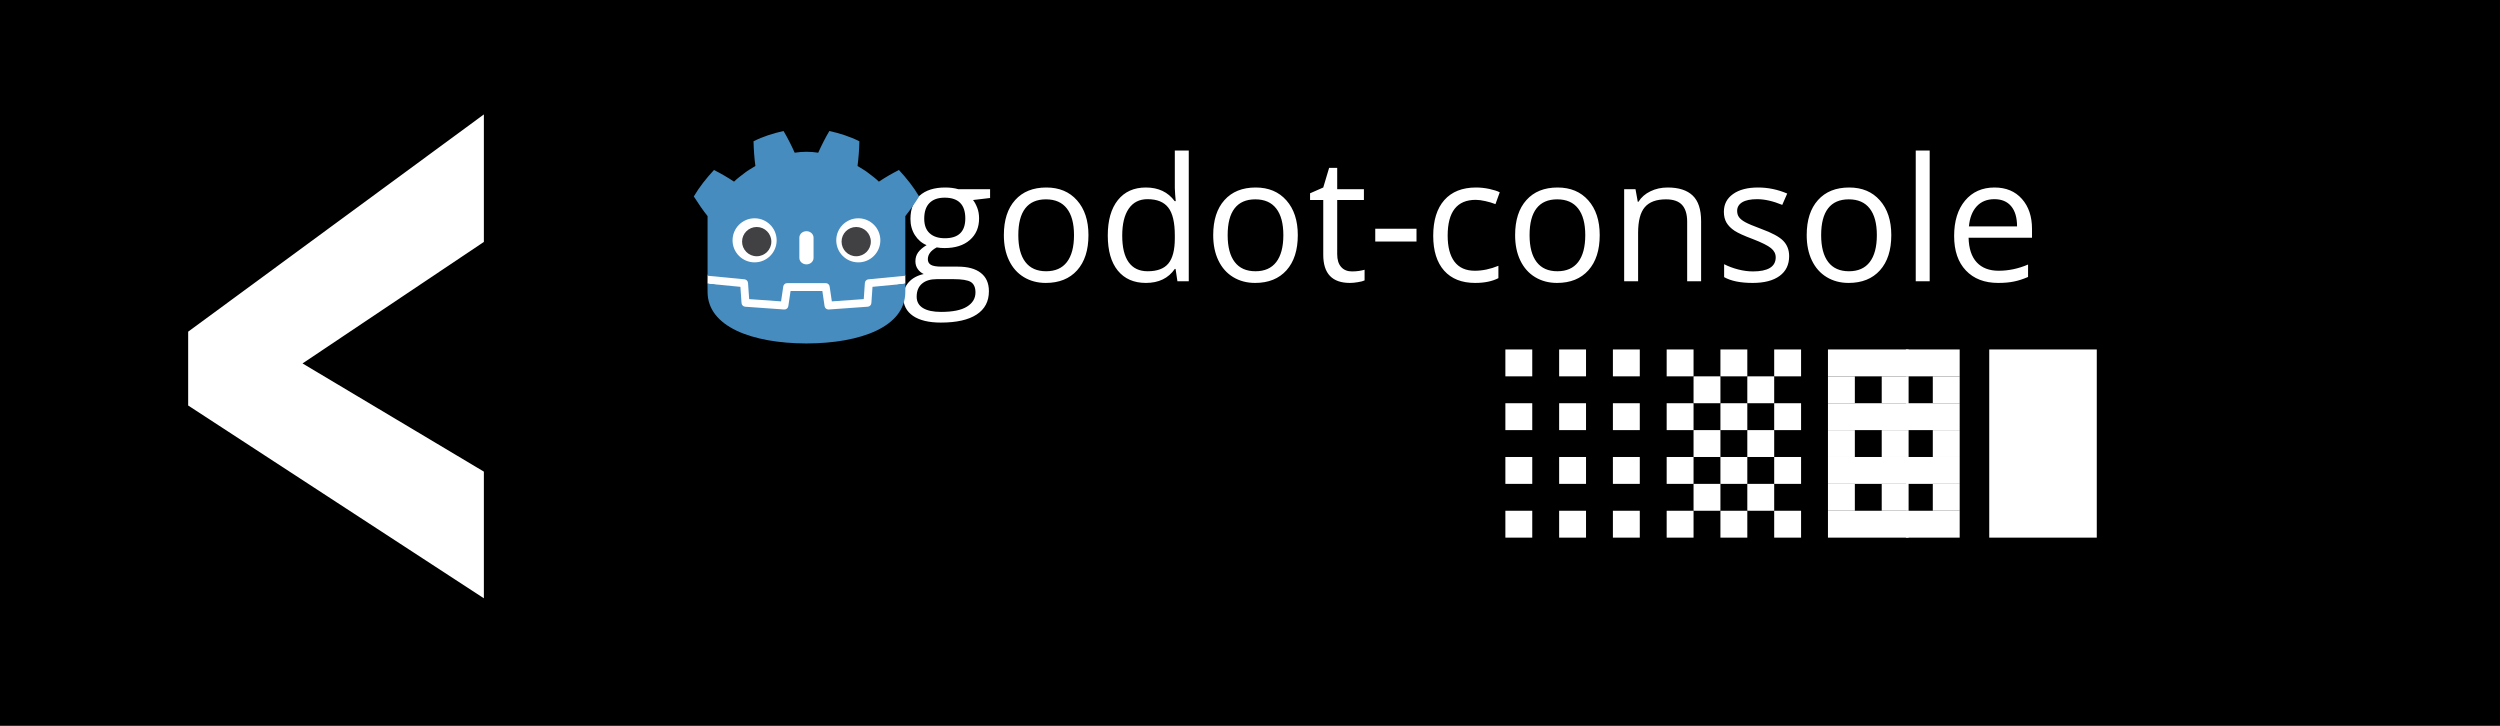
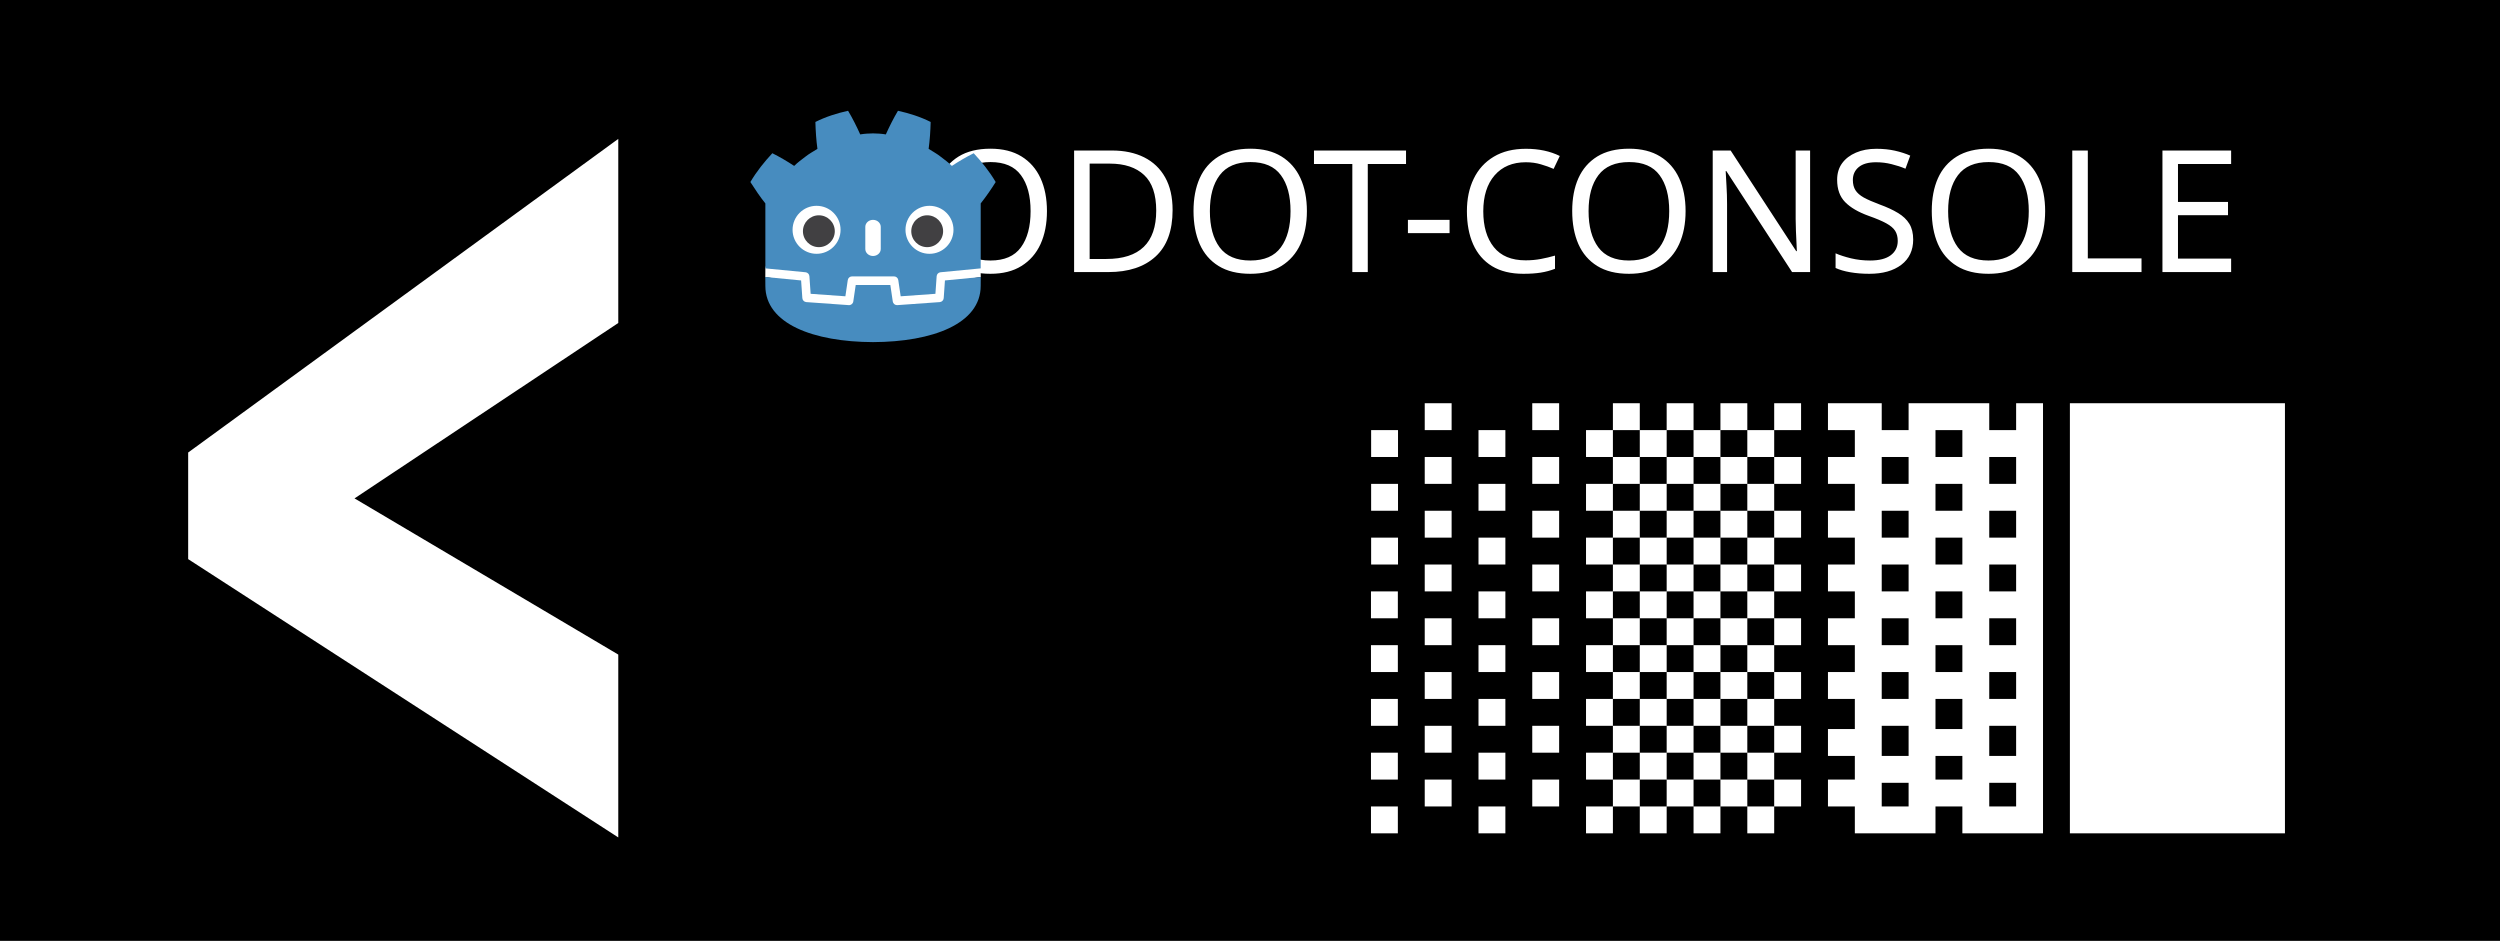
- <svg xmlns="http://www.w3.org/2000/svg" width="465" height="135" version="1.1" id="svg6">
+ <svg xmlns="http://www.w3.org/2000/svg" width="465" height="175" version="1.1" id="svg6">
  <defs id="defs6" />
-   <rect width="124" height="124" x="2" y="2" fill="#363d52" stroke="#212532" stroke-width="4" rx="14" id="rect1" style="display:none;fill:#000000;stroke:#ffffff" />
-   <g id="layer2" />
-   <rect style="fill:#000000;stroke-width:1.957" id="rect289" width="465" height="135" x="0" y="0" />
-   <g aria-label="&gt;" transform="matrix(-0.7202666,0,0,1.057303,8.346012,7.78206)" id="text6" style="font-size:154.685px;line-height:193.357px;font-family:System-ui;-inkscape-font-specification:System-ui;letter-spacing:0px;display:inline;stroke:#ffffff;stroke-width:0;paint-order:fill markers stroke">
-     <path d="M -113.366,75.609 -66.538,56.576 -113.366,35.201 V 12.768 l 76.361,38.218 v 12.991 l -76.361,33.913 z" style="font-weight:800;font-family:'Open Sans';-inkscape-font-specification:'Open Sans Ultra-Bold';text-align:center;text-anchor:middle;fill:#ffffff" id="path343" />
+   <rect width="124" height="124" x="2" y="22" fill="#363d52" stroke="#212532" stroke-width="4" rx="14" id="rect1" style="display:none;fill:#000000;stroke:#ffffff" />
+   <g id="layer2" transform="translate(0,20)" style="display:inline" />
+   <rect style="display:inline;fill:#000000;stroke-width:1.957" id="rect289" width="465" height="175" x="0" y="-1.1290323e-06" />
+   <g aria-label="&gt;" transform="matrix(-1.047661,0,0,1.526434,-3.769439,6.341065)" id="text6" style="font-size:154.685px;line-height:193.357px;font-family:System-ui;-inkscape-font-specification:System-ui;letter-spacing:0px;display:inline;stroke:#ffffff;stroke-width:0;paint-order:fill markers stroke">
+     <path d="M -113.366,75.609 -66.538,56.576 -113.366,35.201 V 12.768 l 76.361,38.218 v 12.991 l -76.361,33.913 z" style="font-weight:800;font-family:'Open Sans';-inkscape-font-specification:'Open Sans Ultra-Bold';text-align:center;text-anchor:middle;fill:#ffffff;stroke-width:0" id="path343" />
  </g>
-   <g id="layer1" style="display:inline" transform="translate(250,50)">
-     <g id="g1322" transform="translate(15,-10)" style="display:inline">
-       <rect style="fill:#ffffff" id="rect1066" width="5" height="5" x="15" y="25" />
-       <rect style="fill:#ffffff" id="rect1120" width="5" height="5" x="25" y="25" />
-       <rect style="fill:#ffffff" id="rect1124" width="5" height="5" x="15" y="35" />
-       <rect style="fill:#ffffff" id="rect1126" width="5" height="5" x="25" y="35" />
-       <rect style="fill:#ffffff" id="rect1130" width="5" height="5" x="15" y="45" />
-       <rect style="fill:#ffffff" id="rect1132" width="5" height="5" x="25" y="45" />
-       <rect style="fill:#ffffff" id="rect1148" width="5" height="5" x="15" y="55" />
-       <rect style="fill:#ffffff" id="rect1150" width="5" height="5" x="25" y="55" />
-       <rect style="fill:#ffffff" id="rect1460" width="5" height="5" x="35" y="25" />
-       <rect style="fill:#ffffff" id="rect1462" width="5" height="5" x="35" y="35" />
-       <rect style="fill:#ffffff" id="rect1464" width="5" height="5" x="35" y="45" />
-       <rect style="fill:#ffffff" id="rect1466" width="5" height="5" x="35" y="55" />
+   <g id="layer1" style="display:inline" transform="translate(250,70)">
+     <g id="g277" transform="translate(-10)">
+       <path id="rect1426" style="fill:#ffffff;stroke-width:5.292" d="m 145,5 h 40 v 80 h -40 z" />
    </g>
-     <g id="g1390" transform="translate(45,-10)" style="display:inline">
-       <rect style="fill:#ffffff" id="rect1358" width="5" height="5" x="15" y="25" />
-       <rect style="fill:#ffffff" id="rect1360" width="5" height="5" x="25" y="25" />
-       <rect style="fill:#ffffff" id="rect1362" width="5" height="5" x="20" y="30" />
-       <rect style="fill:#ffffff" id="rect1364" width="5" height="5" x="15" y="35" />
-       <rect style="fill:#ffffff" id="rect1366" width="5" height="5" x="25" y="35" />
-       <rect style="fill:#ffffff" id="rect1368" width="5" height="5" x="20" y="40" />
-       <rect style="fill:#ffffff" id="rect1370" width="5" height="5" x="15" y="45" />
-       <rect style="fill:#ffffff" id="rect1372" width="5" height="5" x="25" y="45" />
-       <rect style="fill:#ffffff" id="rect1374" width="5" height="5" x="20" y="50" />
-       <rect style="fill:#ffffff" id="rect1376" width="5" height="5" x="30" y="50" />
-       <rect style="fill:#ffffff" id="rect1378" width="5" height="5" x="30" y="40" />
-       <rect style="fill:#ffffff;stroke-width:0.913" id="rect1380" width="5" height="5" x="30" y="30" />
-       <rect style="fill:#ffffff" id="rect1382" width="5" height="5" x="15" y="55" />
-       <rect style="fill:#ffffff" id="rect1384" width="5" height="5" x="25" y="55" />
-       <rect style="fill:#ffffff" id="rect1468" width="5" height="5" x="35" y="25" />
-       <rect style="fill:#ffffff" id="rect1470" width="5" height="5" x="35" y="35" />
-       <rect style="fill:#ffffff" id="rect1472" width="5" height="5" x="35" y="45" />
-       <rect style="fill:#ffffff" id="rect1474" width="5" height="5" x="35" y="55" />
+     <g id="g276" transform="translate(-5)">
+       <path id="rect231" style="fill:#ffffff;stroke-width:1" d="m 95,5 v 5 h 5 v 5 h -5 v 5 h 5 v 5 h -5 v 5 h 5 v 5 h -5 v 5 h 5 v 5 h -5 v 5 h 5 v 5 h -5 v 5 h 5 v 5.602 h -5 v 5 h 5 V 75 h -5 v 5 h 5 v 5 h 5 5 5 v -5 h 5 v 5 h 5 5 5 V 5 h -5 v 5 h -5 V 5 h -5 -5 -5 v 5 h -5 V 5 h -5 z m 20,5 h 5 v 5 h -5 z m -10,5 h 5 v 5 h -5 z m 20,0 h 5 v 5 h -5 z m -10,5 h 5 v 5 h -5 z m -10,5 h 5 v 5 h -5 z m 20,0 h 5 v 5 h -5 z m -10,5 h 5 v 5 h -5 z m -10,5 h 5 v 5 h -5 z m 20,0 h 5 v 5 h -5 z m -10,5 h 5 v 5 h -5 z m -10,5 h 5 v 5 h -5 z m 20,0 h 5 v 5 h -5 z m -10,5 h 5 v 5 h -5 z m -10,5 h 5 v 5 h -5 z m 20,0 h 5 v 5 h -5 z m -10,5 h 5 v 5.602 h -5 z m -10,5 h 5 v 5.602 h -5 z m 20,0 h 5 v 5.602 h -5 z m -10,5.602 h 5 V 75 h -5 z m -10,5 h 5 V 80 h -5 z m 20,0 h 5 V 80 h -5 z" />
    </g>
-     <g id="g1424" transform="translate(79.5,-10)" style="display:inline">
-       <rect style="fill:#ffffff;stroke-width:1.732" id="rect1392" width="15" height="5" x="10.5" y="25" />
-       <rect style="fill:#ffffff;stroke-width:1.414" id="rect1394" width="10" height="5" x="25" y="25" />
-       <rect style="fill:#ffffff" id="rect1396" width="5" height="5" x="20.5" y="30" />
-       <rect style="fill:#ffffff;stroke-width:1.732" id="rect1398" width="15" height="5" x="10.5" y="35" />
-       <rect style="fill:#ffffff;stroke-width:1.414" id="rect1400" width="10" height="5" x="25" y="35" />
-       <rect style="fill:#ffffff" id="rect1402" width="5" height="5" x="20.5" y="40" />
-       <rect style="fill:#ffffff;stroke-width:1.732" id="rect1404" width="15" height="5" x="10.5" y="45" />
-       <rect style="fill:#ffffff;stroke-width:1.414" id="rect1406" width="10" height="5" x="25" y="45" />
-       <rect style="fill:#ffffff" id="rect1408" width="5" height="5" x="20.5" y="50" />
-       <rect style="fill:#ffffff" id="rect1410" width="5" height="5" x="30" y="50" />
-       <rect style="fill:#ffffff" id="rect1412" width="5" height="5" x="30" y="40" />
-       <rect style="fill:#ffffff;stroke-width:0.913" id="rect1414" width="5" height="5" x="30" y="30" />
-       <rect style="fill:#ffffff;stroke-width:1.732" id="rect1416" width="15" height="5" x="10.5" y="55" />
-       <rect style="fill:#ffffff;stroke-width:1.414" id="rect1418" width="10" height="5" x="25" y="55" />
-       <rect style="fill:#ffffff" id="rect1476" width="5" height="5" x="10.5" y="30" />
-       <rect style="fill:#ffffff" id="rect1478" width="5" height="5" x="10.5" y="40" />
-       <rect style="fill:#ffffff" id="rect1480" width="5" height="5" x="10.5" y="50" />
+     <g id="g275">
+       <path id="rect1358" style="fill:#ffffff" d="m 50,5 v 5 h 5 V 5 Z m 5,5 v 5 h 5 v -5 z m 5,0 h 5 V 5 h -5 z m 5,0 v 5 h 5 v -5 z m 5,0 h 5 V 5 h -5 z m 5,0 v 5 h 5 v -5 z m 5,0 h 5 V 5 h -5 z m 0,5 v 5 h 5 v -5 z m 0,5 h -5 v 5 h 5 z m 0,5 v 5 h 5 v -5 z m 0,5 h -5 v 5 h 5 z m 0,5 v 5 h 5 v -5 z m 0,5 h -5 v 5 h 5 z m 0,5 v 5 h 5 v -5 z m 0,5 h -5 v 5 h 5 z m 0,5 v 5 h 5 v -5 z m 0,5 h -5 v 5 h 5 z m 0,5 v 5 h 5 v -5 z m 0,5 h -5 v 5 h 5 z m 0,5 v 5 h 5 v -5 z m 0,5 h -5 v 5 h 5 z m -5,0 v -5 h -5 v 5 z m -5,0 h -5 v 5 h 5 z m -5,0 v -5 h -5 v 5 z m -5,0 h -5 v 5 h 5 z m -5,0 v -5 h -5 v 5 z m -5,0 h -5 v 5 h 5 z m 0,-5 v -5 h -5 v 5 z m 0,-5 h 5 v -5 h -5 z m 0,-5 v -5 h -5 v 5 z m 0,-5 h 5 v -5 h -5 z m 0,-5 v -5 h -5 v 5 z m 0,-5 h 5 v -5 h -5 z m 0,-5 v -5 h -5 v 5 z m 0,-5 h 5 v -5 h -5 z m 0,-5 v -5 h -5 v 5 z m 0,-5 h 5 v -5 h -5 z m 0,-5 v -5 h -5 v 5 z m 0,-5 h 5 v -5 h -5 z m 0,-5 v -5 h -5 v 5 z m 5,5 v 5 h 5 v -5 z m 5,0 h 5 v -5 h -5 z m 5,0 v 5 h 5 v -5 z m 5,0 h 5 v -5 h -5 z m 0,5 v 5 h 5 v -5 z m 0,5 h -5 v 5 h 5 z m 0,5 v 5 h 5 v -5 z m 0,5 h -5 v 5 h 5 z m 0,5 v 5 h 5 v -5 z m 0,5 h -5 v 5 h 5 z m 0,5 v 5 h 5 v -5 z m 0,5 h -5 v 5 h 5 z m 0,5 v 5 h 5 v -5 z m 0,5 h -5 v 5 h 5 z m -5,0 v -5 h -5 v 5 z m -5,0 h -5 v 5 h 5 z m 0,-5 v -5 h -5 v 5 z m 0,-5 h 5 v -5 h -5 z m 0,-5 v -5 h -5 v 5 z m 0,-5 h 5 v -5 h -5 z m 0,-5 v -5 h -5 v 5 z m 0,-5 h 5 v -5 h -5 z m 0,-5 v -5 h -5 v 5 z m 0,-5 h 5 v -5 h -5 z" />
    </g>
-     <g id="g1458" transform="matrix(1,0,0,0.875,105,-6.875)" style="display:inline">
-       <rect style="fill:#ffffff;stroke-width:5.657" id="rect1426" width="20" height="40" x="15" y="25" />
+     <g id="g274" transform="translate(5)">
+       <path id="rect1066" style="fill:#ffffff;stroke-width:1" d="m 10,5 v 5 h 5 V 5 Z m 20,0 v 5 h 5 V 5 Z M 0.031,10 v 5 h 5 V 10 Z M 20,10 v 5 h 5 v -5 z m -10,5 v 5 h 5 v -5 z m 20,0 v 5 h 5 V 15 Z M 0.031,20 v 5 h 5 V 20 Z M 20,20 v 5 h 5 v -5 z m -10,5 v 5 h 5 v -5 z m 20,0 v 5 h 5 V 25 Z M 0.031,30 v 5 h 5 V 30 Z M 20,30 v 5 h 5 v -5 z m -10,5 v 5 h 5 v -5 z m 20,0 v 5 h 5 V 35 Z M 0,40 v 5 h 5 v -5 z m 20,0 v 5 h 5 v -5 z m -10,5 v 5 h 5 v -5 z m 20,0 v 5 h 5 V 45 Z M 0,50 v 5 h 5 v -5 z m 20,0 v 5 h 5 v -5 z m -10,5 v 5 h 5 v -5 z m 20,0 v 5 h 5 V 55 Z M 0,60 v 5 h 5 v -5 z m 20,0 v 5 h 5 v -5 z m -10,5 v 5 h 5 v -5 z m 20,0 v 5 h 5 V 65 Z M 0,70 v 5 h 5 v -5 z m 20,0 v 5 h 5 v -5 z m -10,5 v 5 h 5 v -5 z m 20,0 v 5 h 5 V 75 Z M 0,80 v 5 h 5 v -5 z m 20,0 v 5 h 5 v -5 z" />
    </g>
  </g>
-   <text xml:space="preserve" style="font-size:32px;text-align:center;text-anchor:middle;fill:#000000" x="285.508" y="52.312" id="text477">
-     <tspan id="tspan475" x="285.508" y="52.312" style="font-style:normal;font-variant:normal;font-weight:normal;font-stretch:normal;font-family:opensans;-inkscape-font-specification:opensans;fill:#ffffff">godot-console</tspan>
-   </text>
-   <g id="g937" transform="matrix(0.4482904,0,0,0.4482904,84.94517,17.19704)">
-     <g stroke-width="9.927" transform="matrix(0.1007308,0,0,0.1007308,93.54411,-1.673816)" id="g715">
-       <path d="m 0,0 c 0,0 -0.325,1.994 -0.515,1.976 l -36.182,-3.491 c -2.879,-0.278 -5.115,-2.574 -5.317,-5.459 l -0.994,-14.247 -27.992,-1.997 -1.904,12.912 c -0.424,2.872 -2.932,5.037 -5.835,5.037 h -38.188 c -2.902,0 -5.41,-2.165 -5.834,-5.037 l -1.905,-12.912 -27.992,1.997 -0.994,14.247 c -0.202,2.886 -2.438,5.182 -5.317,5.46 l -36.2,3.49 c -0.187,0.018 -0.324,-1.978 -0.511,-1.978 l -0.049,-7.83 30.658,-4.944 1.004,-14.374 c 0.203,-2.91 2.551,-5.263 5.463,-5.472 l 38.551,-2.75 c 0.146,-0.01 0.29,-0.016 0.434,-0.016 2.897,0 5.401,2.166 5.825,5.038 l 1.959,13.286 h 28.005 l 1.959,-13.286 c 0.423,-2.871 2.93,-5.037 5.831,-5.037 0.142,0 0.284,0.005 0.423,0.015 l 38.556,2.75 c 2.911,0.209 5.26,2.562 5.463,5.472 l 1.003,14.374 30.645,4.966 z" fill="#ffffff" transform="matrix(4.162611,0,0,-4.162611,919.2406,771.6719)" id="path699" />
-       <path d="m 0,0 v -47.514 -6.035 -5.492 c 0.108,-0.001 0.216,-0.005 0.323,-0.015 l 36.196,-3.49 c 1.896,-0.183 3.382,-1.709 3.514,-3.609 l 1.116,-15.978 31.574,-2.253 2.175,14.747 c 0.282,1.912 1.922,3.329 3.856,3.329 h 38.188 c 1.933,0 3.573,-1.417 3.855,-3.329 l 2.175,-14.747 31.575,2.253 1.115,15.978 c 0.133,1.9 1.618,3.425 3.514,3.609 l 36.182,3.49 c 0.107,0.01 0.214,0.014 0.322,0.015 v 4.711 l 0.015,0.005 V 0 c 5.097,6.416 9.923,13.494 13.621,19.449 -5.651,9.62 -12.575,18.217 -19.976,26.182 -6.864,-3.455 -13.531,-7.369 -19.828,-11.534 -3.151,3.132 -6.7,5.694 -10.186,8.372 -3.425,2.751 -7.285,4.768 -10.946,7.118 1.09,8.117 1.629,16.108 1.846,24.448 -9.446,4.754 -19.519,7.906 -29.708,10.17 -4.068,-6.837 -7.788,-14.241 -11.028,-21.479 -3.842,0.642 -7.702,0.88 -11.567,0.926 v 0.006 c -0.027,0 -0.052,-0.006 -0.075,-0.006 -0.024,0 -0.049,0.006 -0.073,0.006 V 63.652 C 93.903,63.606 90.046,63.368 86.203,62.726 82.965,69.964 79.247,77.368 75.173,84.205 64.989,81.941 54.915,78.789 45.47,74.035 45.686,65.695 46.225,57.704 47.318,49.587 43.65,47.237 39.795,45.22 36.369,42.469 32.888,39.791 29.333,37.229 26.181,34.097 19.884,38.262 13.219,42.176 6.353,45.631 -1.048,37.666 -7.968,29.069 -13.621,19.449 -9.178,12.475 -4.413,5.466 0,0 Z" fill="#478cbf" transform="matrix(4.162611,0,0,-4.162611,104.6989,525.907)" id="path701" />
-       <path d="m 0,0 -1.121,-16.063 c -0.135,-1.936 -1.675,-3.477 -3.611,-3.616 l -38.555,-2.751 c -0.094,-0.007 -0.188,-0.01 -0.281,-0.01 -1.916,0 -3.569,1.406 -3.852,3.33 l -2.211,14.994 H -81.09 l -2.211,-14.994 c -0.297,-2.018 -2.101,-3.469 -4.133,-3.32 l -38.555,2.751 c -1.936,0.139 -3.476,1.68 -3.611,3.616 L -130.721,0 -163.268,3.138 c 0.015,-3.498 0.06,-7.33 0.06,-8.093 0,-34.374 43.605,-50.896 97.781,-51.086 h 0.066 0.067 c 54.176,0.19 97.766,16.712 97.766,51.086 0,0.777 0.047,4.593 0.063,8.093 z" fill="#478cbf" transform="matrix(4.162611,0,0,-4.162611,784.0714,817.2428)" id="path703" />
-       <path d="m 0,0 c 0,-12.052 -9.765,-21.815 -21.813,-21.815 -12.042,0 -21.81,9.763 -21.81,21.815 0,12.044 9.768,21.802 21.81,21.802 C -9.765,21.802 0,12.044 0,0" fill="#ffffff" transform="matrix(4.162611,0,0,-4.162611,389.2148,625.671)" id="path705" />
-       <path d="m 0,0 c 0,-7.994 -6.479,-14.473 -14.479,-14.473 -7.996,0 -14.479,6.479 -14.479,14.473 0,7.994 6.483,14.479 14.479,14.479 C -6.479,14.479 0,7.994 0,0" fill="#414042" transform="matrix(4.162611,0,0,-4.162611,367.3669,631.0568)" id="path707" />
-       <path d="m 0,0 c -3.878,0 -7.021,2.858 -7.021,6.381 v 20.081 c 0,3.52 3.143,6.381 7.021,6.381 3.878,0 7.028,-2.861 7.028,-6.381 V 6.381 C 7.028,2.858 3.878,0 0,0" fill="#ffffff" transform="matrix(4.162611,0,0,-4.162611,511.9934,724.7395)" id="path709" />
-       <path d="m 0,0 c 0,-12.052 9.765,-21.815 21.815,-21.815 12.041,0 21.808,9.763 21.808,21.815 0,12.044 -9.767,21.802 -21.808,21.802 C 9.765,21.802 0,12.044 0,0" fill="#ffffff" transform="matrix(4.162611,0,0,-4.162611,634.7871,625.671)" id="path711" />
-       <path d="m 0,0 c 0,-7.994 6.477,-14.473 14.471,-14.473 8.002,0 14.479,6.479 14.479,14.473 0,7.994 -6.477,14.479 -14.479,14.479 C 6.477,14.479 0,7.994 0,0" fill="#414042" transform="matrix(4.162611,0,0,-4.162611,656.6406,631.0568)" id="path713" />
+   <g id="g3" transform="matrix(1.088854,0,0,1.088854,10.39782,-23.30909)" style="display:inline;stroke-width:0.918">
+     <g id="g278" transform="translate(-10.41738,-4.037397)">
+       <text xml:space="preserve" style="font-size:29.232px;text-align:center;text-anchor:middle;fill:#000000;stroke-width:0.918" x="284.651" y="72.304" id="text477" transform="scale(1.005352,0.9946767)">
+         <tspan id="tspan475" x="284.651" y="72.304" style="font-style:normal;font-variant:normal;font-weight:normal;font-stretch:normal;font-size:29.232px;font-family:'Perfect DOS VGA 437 Win';-inkscape-font-specification:'Perfect DOS VGA 437 Win';fill:#ffffff;stroke-width:0.918">GODOT-CONSOLE</tspan>
+       </text>
+       <g id="g937" transform="matrix(0.4482904,0,0,0.4482904,84.94517,37.19704)" style="stroke-width:0.918">
+         <g stroke-width="9.117" transform="matrix(0.1007308,0,0,0.1007308,93.54411,-1.673816)" id="g715">
+           <path d="m 0,0 c 0,0 -0.325,1.994 -0.515,1.976 l -36.182,-3.491 c -2.879,-0.278 -5.115,-2.574 -5.317,-5.459 l -0.994,-14.247 -27.992,-1.997 -1.904,12.912 c -0.424,2.872 -2.932,5.037 -5.835,5.037 h -38.188 c -2.902,0 -5.41,-2.165 -5.834,-5.037 l -1.905,-12.912 -27.992,1.997 -0.994,14.247 c -0.202,2.886 -2.438,5.182 -5.317,5.46 l -36.2,3.49 c -0.187,0.018 -0.324,-1.978 -0.511,-1.978 l -0.049,-7.83 30.658,-4.944 1.004,-14.374 c 0.203,-2.91 2.551,-5.263 5.463,-5.472 l 38.551,-2.75 c 0.146,-0.01 0.29,-0.016 0.434,-0.016 2.897,0 5.401,2.166 5.825,5.038 l 1.959,13.286 h 28.005 l 1.959,-13.286 c 0.423,-2.871 2.93,-5.037 5.831,-5.037 0.142,0 0.284,0.005 0.423,0.015 l 38.556,2.75 c 2.911,0.209 5.26,2.562 5.463,5.472 l 1.003,14.374 30.645,4.966 z" fill="#ffffff" transform="matrix(4.162611,0,0,-4.162611,919.2406,771.6719)" id="path699" style="stroke-width:9.117" />
+           <path d="m 0,0 v -47.514 -6.035 -5.492 c 0.108,-0.001 0.216,-0.005 0.323,-0.015 l 36.196,-3.49 c 1.896,-0.183 3.382,-1.709 3.514,-3.609 l 1.116,-15.978 31.574,-2.253 2.175,14.747 c 0.282,1.912 1.922,3.329 3.856,3.329 h 38.188 c 1.933,0 3.573,-1.417 3.855,-3.329 l 2.175,-14.747 31.575,2.253 1.115,15.978 c 0.133,1.9 1.618,3.425 3.514,3.609 l 36.182,3.49 c 0.107,0.01 0.214,0.014 0.322,0.015 v 4.711 l 0.015,0.005 V 0 c 5.097,6.416 9.923,13.494 13.621,19.449 -5.651,9.62 -12.575,18.217 -19.976,26.182 -6.864,-3.455 -13.531,-7.369 -19.828,-11.534 -3.151,3.132 -6.7,5.694 -10.186,8.372 -3.425,2.751 -7.285,4.768 -10.946,7.118 1.09,8.117 1.629,16.108 1.846,24.448 -9.446,4.754 -19.519,7.906 -29.708,10.17 -4.068,-6.837 -7.788,-14.241 -11.028,-21.479 -3.842,0.642 -7.702,0.88 -11.567,0.926 v 0.006 c -0.027,0 -0.052,-0.006 -0.075,-0.006 -0.024,0 -0.049,0.006 -0.073,0.006 V 63.652 C 93.903,63.606 90.046,63.368 86.203,62.726 82.965,69.964 79.247,77.368 75.173,84.205 64.989,81.941 54.915,78.789 45.47,74.035 45.686,65.695 46.225,57.704 47.318,49.587 43.65,47.237 39.795,45.22 36.369,42.469 32.888,39.791 29.333,37.229 26.181,34.097 19.884,38.262 13.219,42.176 6.353,45.631 -1.048,37.666 -7.968,29.069 -13.621,19.449 -9.178,12.475 -4.413,5.466 0,0 Z" fill="#478cbf" transform="matrix(4.162611,0,0,-4.162611,104.6989,525.907)" id="path701" style="stroke-width:9.117" />
+           <path d="m 0,0 -1.121,-16.063 c -0.135,-1.936 -1.675,-3.477 -3.611,-3.616 l -38.555,-2.751 c -0.094,-0.007 -0.188,-0.01 -0.281,-0.01 -1.916,0 -3.569,1.406 -3.852,3.33 l -2.211,14.994 H -81.09 l -2.211,-14.994 c -0.297,-2.018 -2.101,-3.469 -4.133,-3.32 l -38.555,2.751 c -1.936,0.139 -3.476,1.68 -3.611,3.616 L -130.721,0 -163.268,3.138 c 0.015,-3.498 0.06,-7.33 0.06,-8.093 0,-34.374 43.605,-50.896 97.781,-51.086 h 0.066 0.067 c 54.176,0.19 97.766,16.712 97.766,51.086 0,0.777 0.047,4.593 0.063,8.093 z" fill="#478cbf" transform="matrix(4.162611,0,0,-4.162611,784.0714,817.2428)" id="path703" style="stroke-width:9.117" />
+           <path d="m 0,0 c 0,-12.052 -9.765,-21.815 -21.813,-21.815 -12.042,0 -21.81,9.763 -21.81,21.815 0,12.044 9.768,21.802 21.81,21.802 C -9.765,21.802 0,12.044 0,0" fill="#ffffff" transform="matrix(4.162611,0,0,-4.162611,389.2148,625.671)" id="path705" style="stroke-width:9.117" />
+           <path d="m 0,0 c 0,-7.994 -6.479,-14.473 -14.479,-14.473 -7.996,0 -14.479,6.479 -14.479,14.473 0,7.994 6.483,14.479 14.479,14.479 C -6.479,14.479 0,7.994 0,0" fill="#414042" transform="matrix(4.162611,0,0,-4.162611,367.3669,631.0568)" id="path707" style="stroke-width:9.117" />
+           <path d="m 0,0 c -3.878,0 -7.021,2.858 -7.021,6.381 v 20.081 c 0,3.52 3.143,6.381 7.021,6.381 3.878,0 7.028,-2.861 7.028,-6.381 V 6.381 C 7.028,2.858 3.878,0 0,0" fill="#ffffff" transform="matrix(4.162611,0,0,-4.162611,511.9934,724.7395)" id="path709" style="stroke-width:9.117" />
+           <path d="m 0,0 c 0,-12.052 9.765,-21.815 21.815,-21.815 12.041,0 21.808,9.763 21.808,21.815 0,12.044 -9.767,21.802 -21.808,21.802 C 9.765,21.802 0,12.044 0,0" fill="#ffffff" transform="matrix(4.162611,0,0,-4.162611,634.7871,625.671)" id="path711" style="stroke-width:9.117" />
+           <path d="m 0,0 c 0,-7.994 6.477,-14.473 14.471,-14.473 8.002,0 14.479,6.479 14.479,14.473 0,7.994 -6.477,14.479 -14.479,14.479 C 6.477,14.479 0,7.994 0,0" fill="#414042" transform="matrix(4.162611,0,0,-4.162611,656.6406,631.0568)" id="path713" style="stroke-width:9.117" />
+         </g>
+       </g>
    </g>
  </g>
</svg>
